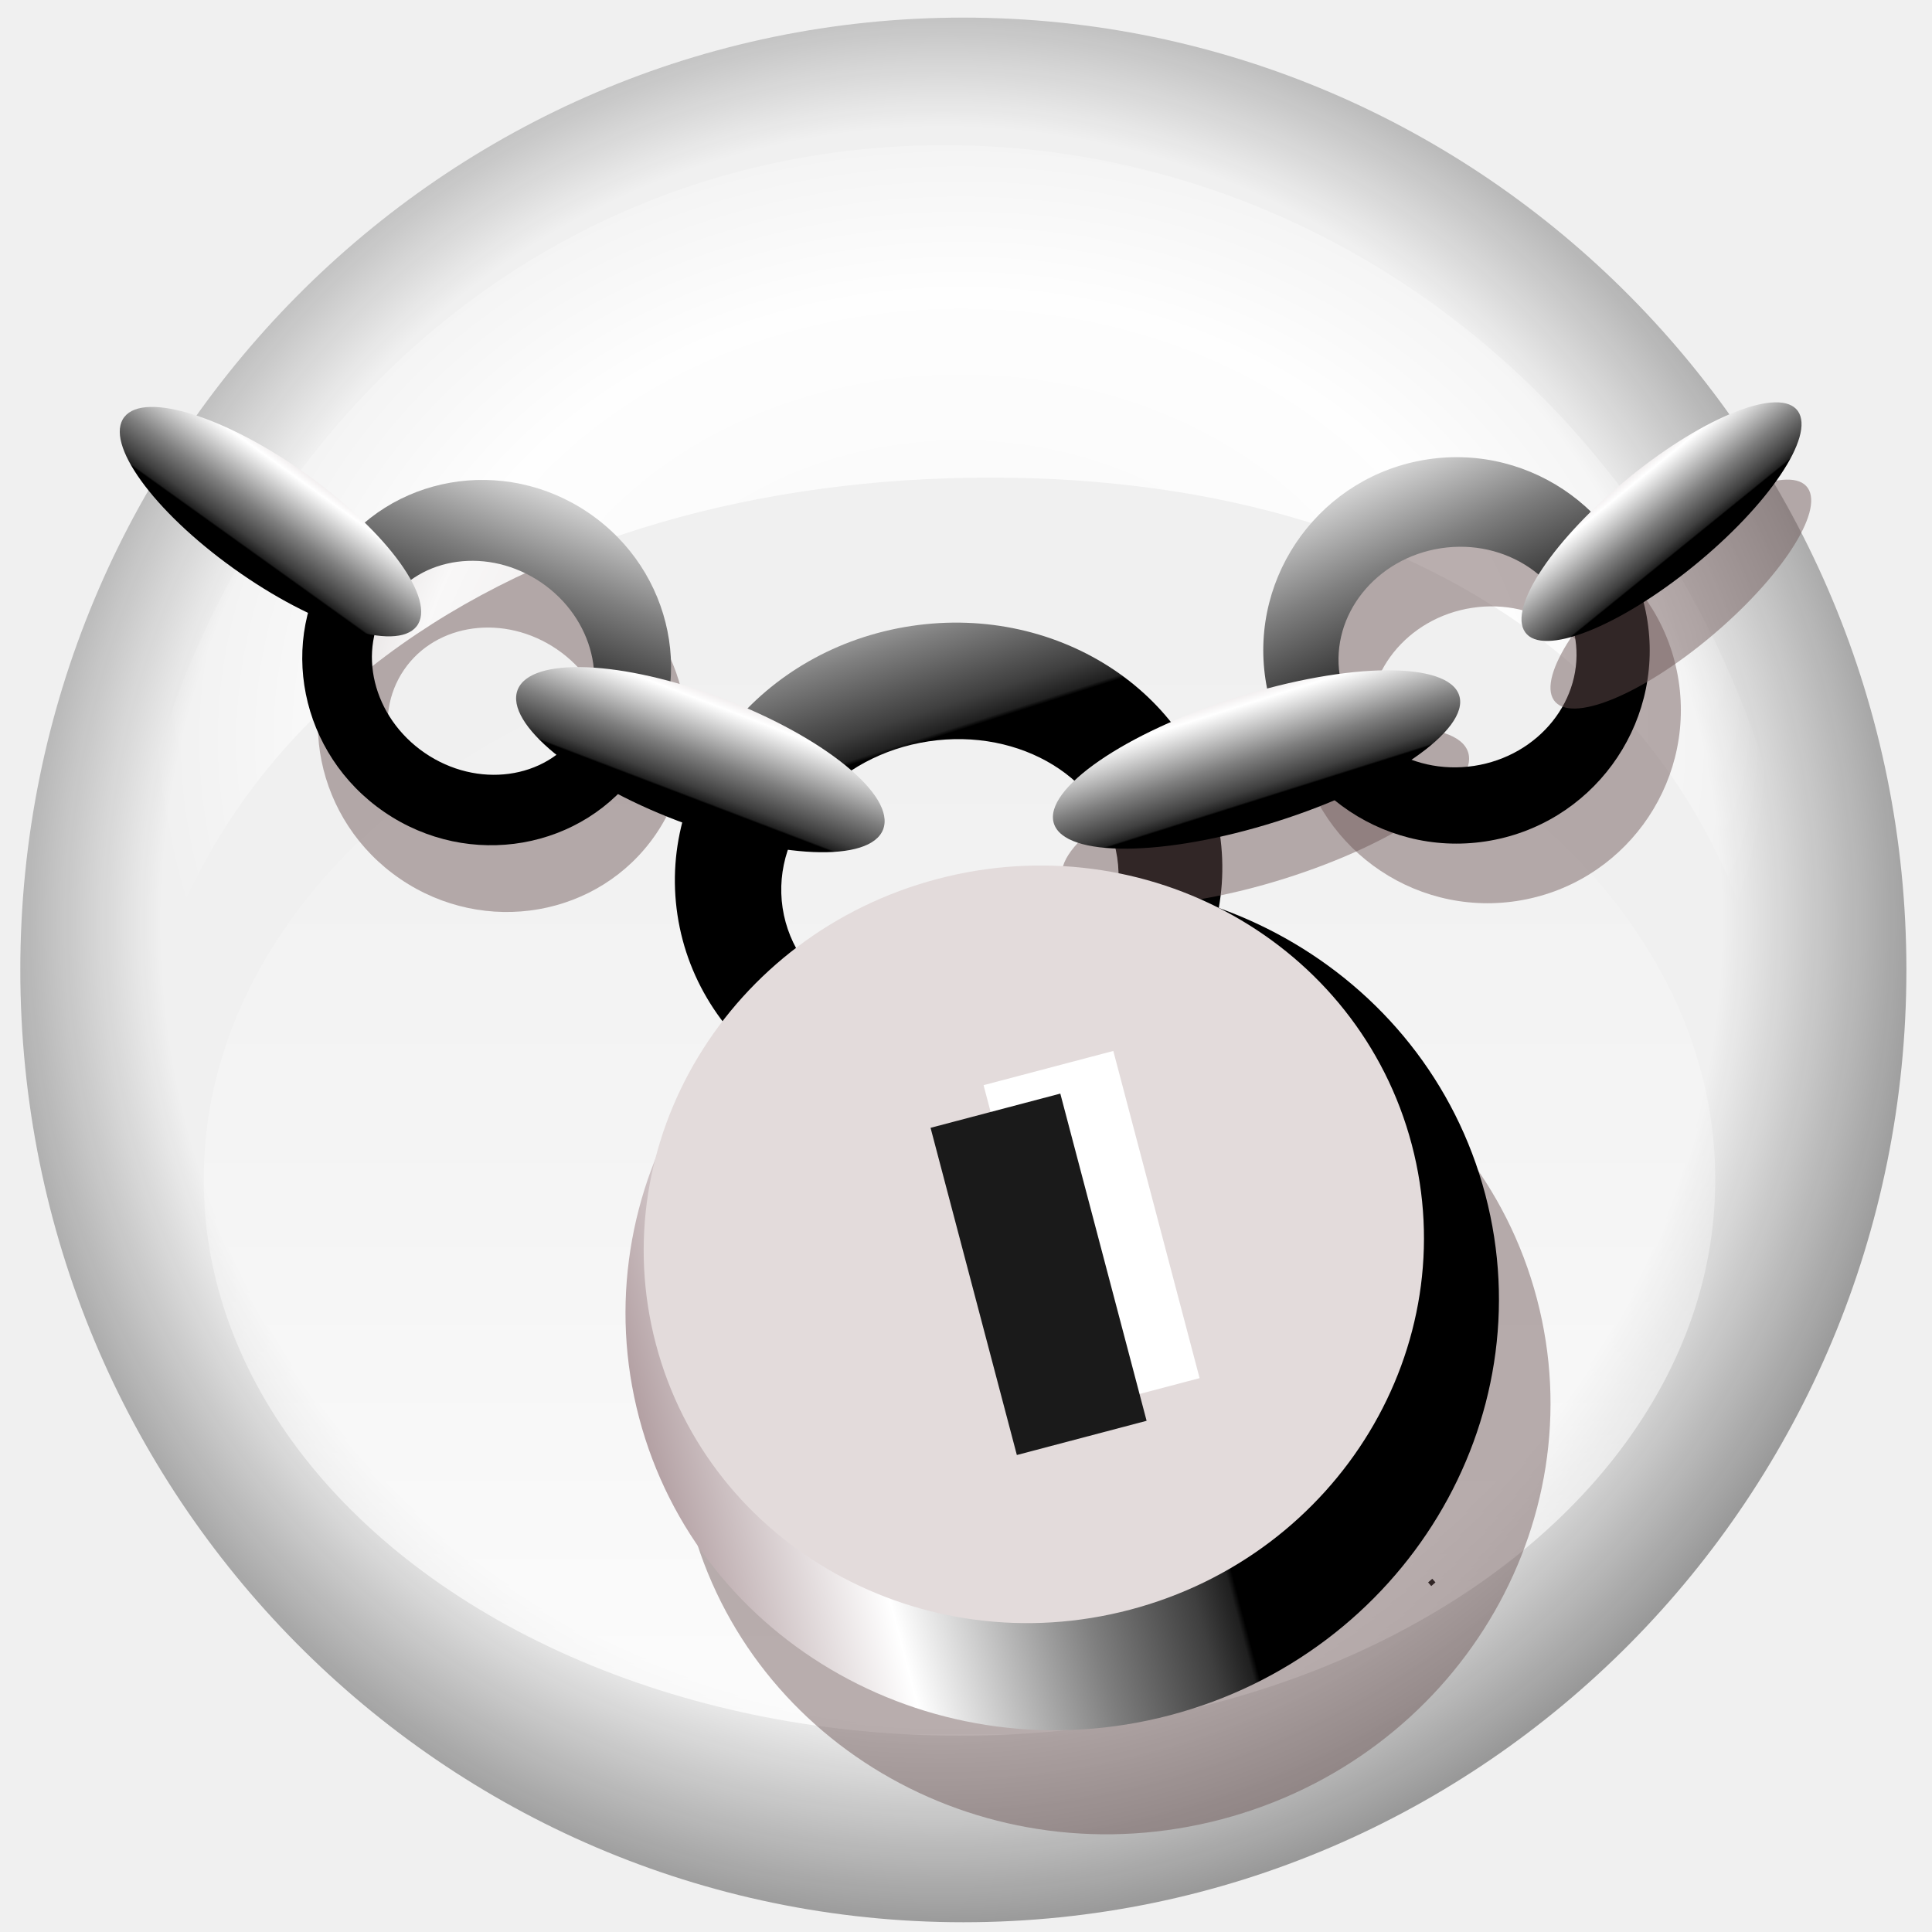
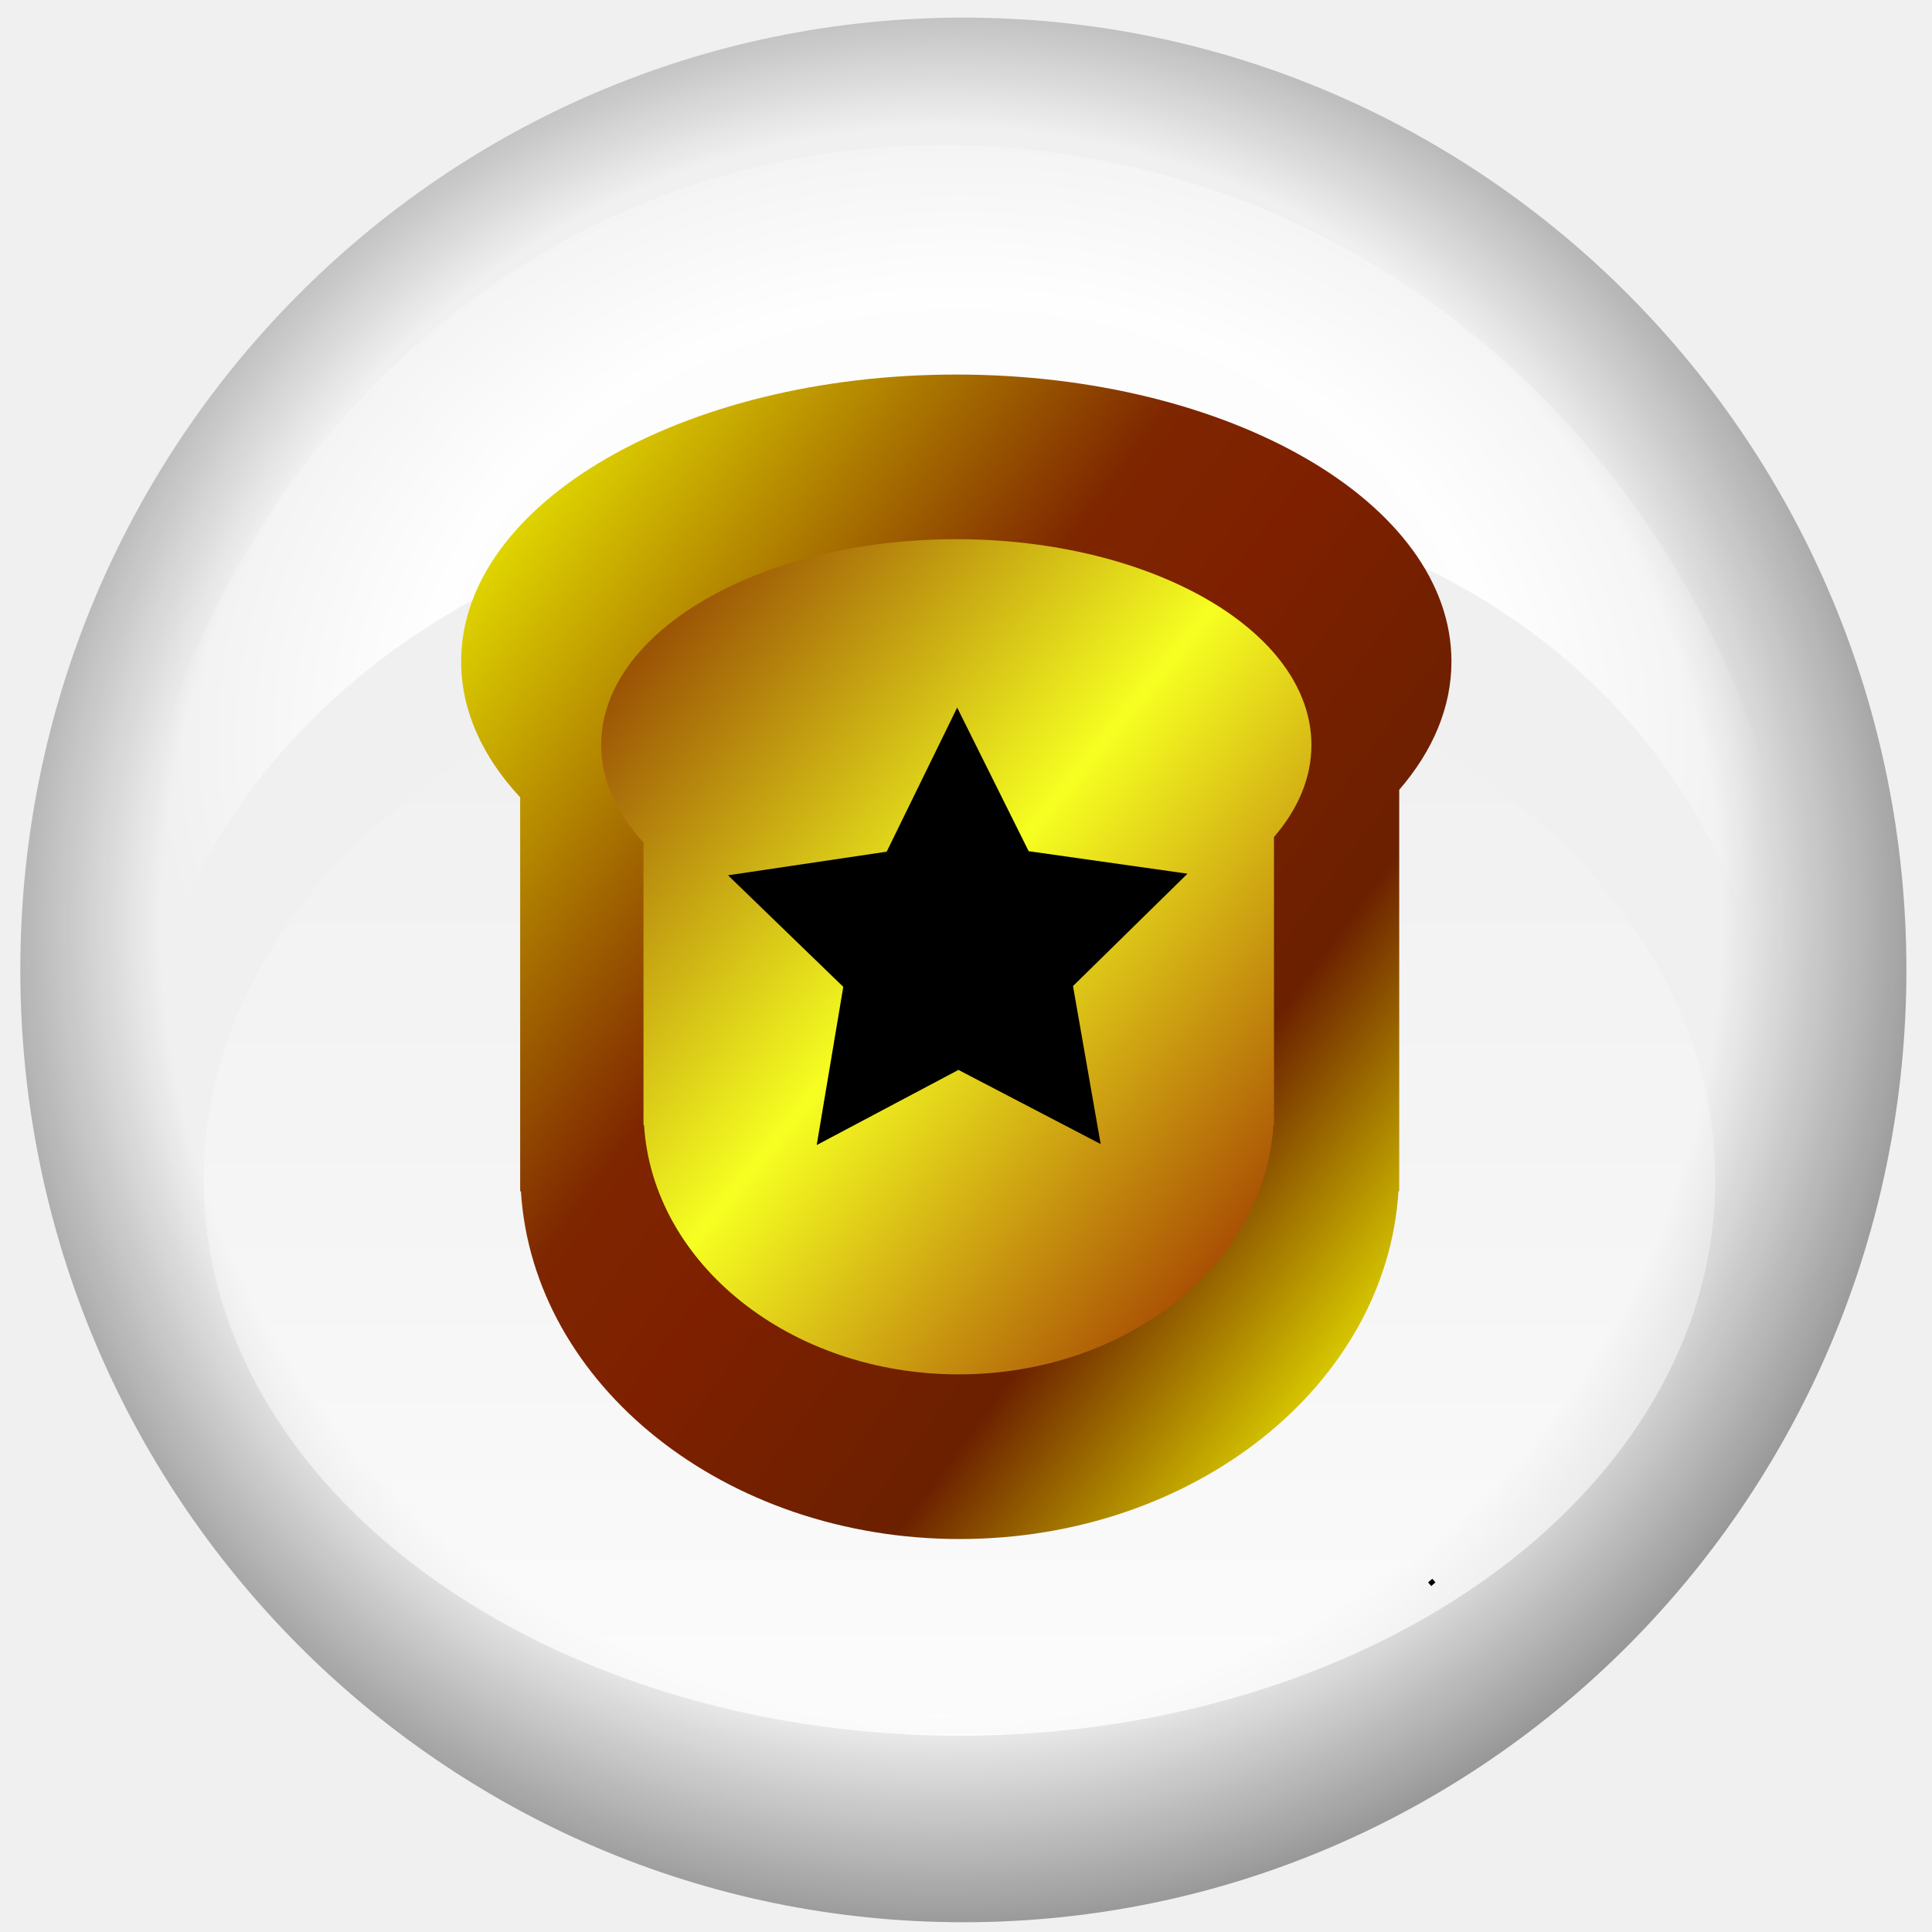
<svg xmlns="http://www.w3.org/2000/svg" xmlns:xlink="http://www.w3.org/1999/xlink" contentScriptType="text/ecmascript" width="400" zoomAndPan="magnify" contentStyleType="text/css" height="400" viewBox="0 0 400.0 400.0" preserveAspectRatio="xMidYMid meet" version="1.0" id="svg2079">
  <defs id="defs2081">
+     <linearGradient id="linearGradient3329">
+       <stop id="stop3331" offset="0" style="stop-color:#eded00;stop-opacity:1;" />
+       <stop style="stop-color:#7e2600;stop-opacity:1;" offset="0.404" id="stop3333" />
+       <stop id="stop3339" offset="0.528" style="stop-color:#7e2000;stop-opacity:1;" />
+       <stop id="stop3337" offset="0.75" style="stop-color:#6b2000;stop-opacity:1;" />
+       <stop id="stop3335" offset="1" style="stop-color:#f4f400;stop-opacity:1;" />
+     </linearGradient>
+     <linearGradient id="linearGradient3304">
+       <stop style="stop-color:#8c3700;stop-opacity:1;" offset="0" id="stop3306" />
+       <stop id="stop3312" offset="0.5" style="stop-color:#f6ff21;stop-opacity:1;" />
+       <stop style="stop-color:#9f3700;stop-opacity:1;" offset="1" id="stop3308" />
+     </linearGradient>
    <linearGradient id="linearGradient4086">
      <stop style="stop-color:#00de00;stop-opacity:1;" offset="0" id="stop4088" />
      <stop style="stop-color:#00de00;stop-opacity:0;" offset="1" id="stop4090" />
    </linearGradient>
    <linearGradient id="linearGradient2833">
      <stop style="stop-color:white;stop-opacity:1;" offset="0" id="stop2835" />
      <stop style="stop-color:white;stop-opacity:0;" offset="1" id="stop2837" />
    </linearGradient>
    <linearGradient id="linearGradient3744">
      <stop style="stop-color:white;stop-opacity:1;" offset="0" id="stop3746" />
      <stop id="stop3748" offset="0" style="stop-color:white;stop-opacity:0.784;" />
      <stop style="stop-color:white;stop-opacity:0.309;" offset="0.5" id="stop3752" />
      <stop style="stop-color:white;stop-opacity:0;" offset="1" id="stop3750" />
    </linearGradient>
    <linearGradient id="linearGradient3716">
      <stop style="stop-color:#ff3c00;stop-opacity:1;" offset="0" id="stop3718" />
      <stop style="stop-color:yellow;stop-opacity:1;" offset="1" id="stop3720" />
    </linearGradient>
    <linearGradient id="linearGradient6119">
      <stop style="stop-color:lime;stop-opacity:1;" offset="0" id="stop6121" />
      <stop id="stop6123" offset="0.464" style="stop-color:red;stop-opacity:1;" />
      <stop style="stop-color:lime;stop-opacity:1;" offset="1" id="stop6125" />
    </linearGradient>
    <linearGradient id="linearGradient6065">
      <stop style="stop-color:fuchsia;stop-opacity:0;" offset="0" id="stop6067" />
      <stop id="stop6075" offset="0" style="stop-color:#ff7fff;stop-opacity:0;" />
      <stop id="stop6069" offset="0.696" style="stop-color:white;stop-opacity:0;" />
      <stop style="stop-color:#7fff7f;stop-opacity:0;" offset="0.696" id="stop6073" />
      <stop style="stop-color:lime;stop-opacity:0;" offset="1" id="stop6071" />
    </linearGradient>
    <linearGradient id="linearGradient5993">
      <stop id="stop5995" offset="0" style="stop-color:white;stop-opacity:1;" />
      <stop style="stop-color:white;stop-opacity:0.749;" offset="0.43" id="stop3742" />
      <stop id="stop3065" offset="0.684" style="stop-color:white;stop-opacity:0.918;" />
      <stop id="stop5997" offset="1" style="stop-color:white;stop-opacity:0;" />
    </linearGradient>
    <linearGradient id="linearGradient5887">
      <stop id="stop5889" offset="0" style="stop-color:white;stop-opacity:1;" />
      <stop id="stop5891" offset="1" style="stop-color:#ff8080;stop-opacity:0;" />
    </linearGradient>
    <linearGradient id="linearGradient2805">
      <stop style="stop-color:white;stop-opacity:1;" offset="0" id="stop2807" />
      <stop id="stop5935" offset="0.25" style="stop-color:white;stop-opacity:0.722;" />
      <stop id="stop5927" offset="0.5" style="stop-color:white;stop-opacity:0.495;" />
      <stop style="stop-color:white;stop-opacity:0.435;" offset="0" id="stop5933" />
      <stop style="stop-color:white;stop-opacity:0.598;" offset="0.625" id="stop5931" />
      <stop style="stop-color:white;stop-opacity:0.247;" offset="0.92" id="stop5929" />
      <stop style="stop-color:white;stop-opacity:0;" offset="1" id="stop2809" />
    </linearGradient>
    <linearGradient id="linearGradient2779">
      <stop style="stop-color:black;stop-opacity:1;" offset="0" id="stop2781" />
      <stop style="stop-color:black;stop-opacity:0;" offset="1" id="stop2783" />
    </linearGradient>
    <linearGradient id="linearGradient3312">
      <stop style="stop-color:white;stop-opacity:1;" offset="0" id="stop3322" />
      <stop style="stop-color:#c30000;stop-opacity:0;" offset="1" id="stop3316" />
    </linearGradient>
    <filter x="0" y="0" width="450" filterUnits="userSpaceOnUse" xlink:type="simple" xlink:actuate="onLoad" id="MyFilter" height="400" xlink:show="other">
      <feGaussianBlur stdDeviation="14" in="SourceAlpha" result="blur" id="feGaussianBlur2084" />
      <feOffset dx="14" dy="14" in="blur" result="offsetBlur" id="feOffset2086" />
      <feSpecularLighting specularConstant=".2" specularExponent="20" result="specOut" in="blur" surfaceScale="5" lighting-color="#bbbbbb" id="feSpecularLighting2088">
        <fePointLight x="-5000" y="-10000" z="20000" id="fePointLight2090" />
      </feSpecularLighting>
      <feComposite in2="SourceAlpha" operator="in" in="specOut" result="specOut" id="feComposite2092" />
      <feComposite result="litPaint" in="SourceGraphic" k1="0" k2="1" k3="1" k4="0" in2="specOut" operator="arithmetic" id="feComposite2094" />
      <feMerge id="feMerge2096">
        <feMergeNode in="offsetBlur" id="feMergeNode2098" />
        <feMergeNode in="litPaint" id="feMergeNode2100" />
      </feMerge>
    </filter>
    <radialGradient gradientTransform="" id="radial0" gradientUnits="objectBoundingBox" spreadMethod="repeat" xlink:show="other" xlink:type="simple" r="50%" cx="50%" fx="50%" cy="50%" fy="50%" xlink:actuate="onLoad">
      <stop style="stop-color:white;stop-opacity:1;" offset="0" id="stop2103" />
      <stop id="stop3328" offset="0" style="stop-color:white;stop-opacity:1;" />
      <stop style="stop-color:#ff9bff;stop-opacity:1;" offset="0.574" id="stop6085" />
      <stop id="stop6087" offset="0.787" style="stop-color:#e961e9;stop-opacity:0.66;" />
      <stop id="stop3324" offset="1" style="stop-color:black;stop-opacity:0;" />
    </radialGradient>
    <radialGradient gradientTransform="" id="radial1" gradientUnits="objectBoundingBox" spreadMethod="pad" xlink:show="other" xlink:type="simple" r="111%" cx="7%" fx="111%" cy="97%" fy="111%" xlink:actuate="onLoad">
      <stop style="stop-color:black;stop-opacity:0;" offset="0" id="stop2106" />
      <stop id="stop6147" offset="0.447" style="stop-color:black;stop-opacity:0;" />
      <stop style="stop-color:black;stop-opacity:1;" offset="0.61" id="stop2108" />
    </radialGradient>
    <radialGradient xlink:href="#linearGradient5993" id="radialGradient5991" cx="207.391" cy="167.11" fx="207.391" fy="167.11" r="163.203" gradientTransform="matrix(1.184344,0,0,1.308737,-35.03059,-39.8183)" gradientUnits="userSpaceOnUse" />
    <radialGradient xlink:href="#linearGradient5993" id="radialGradient6009" cx="231.082" cy="330.921" fx="231.082" fy="330.921" r="81.295" gradientTransform="matrix(0.716533,-1.089934e-7,1.149603e-7,1.145611,65.50429,-54.51422)" gradientUnits="userSpaceOnUse" />
    <radialGradient xlink:href="#linearGradient5993" id="radialGradient6052" cx="205.469" cy="162.031" fx="205.469" fy="162.031" r="142.75" gradientTransform="matrix(1.171807,1.360186e-6,-1.109273e-6,0.95161,-41.82304,-1.033424)" gradientUnits="userSpaceOnUse" />
    <radialGradient xlink:href="#linearGradient6065" id="radialGradient6063" cx="204.844" cy="193.642" fx="204.844" fy="193.642" r="121.625" gradientTransform="matrix(1,-1.052607e-2,8.379972e-3,0.796116,-18.26571,39.79034)" gradientUnits="userSpaceOnUse" />
    <radialGradient xlink:href="#radial0" id="radialGradient6083" cx="229.802" cy="222.688" fx="229.802" fy="222.688" r="178.593" gradientUnits="userSpaceOnUse" />
    <radialGradient xlink:href="#linearGradient6119" id="radialGradient6097" cx="246.445" cy="285.419" fx="246.445" fy="285.419" r="97.938" gradientUnits="userSpaceOnUse" gradientTransform="matrix(0.851064,-2.333917e-7,1.040255e-7,0.886179,36.70454,32.48677)" />
    <radialGradient xlink:href="#linearGradient6119" id="radialGradient6135" cx="211.239" cy="146.514" fx="211.239" fy="146.514" r="151.068" gradientTransform="matrix(1,0,0,0.932203,0,9.933139)" gradientUnits="userSpaceOnUse" />
    <radialGradient xlink:href="#radial1" id="radialGradient2829" cx="165.243" cy="177.027" fx="165.243" fy="177.027" r="197.156" gradientTransform="matrix(1.85203,-2.57467e-3,6.932049e-7,1.940886,-142.8944,-171.1482)" gradientUnits="userSpaceOnUse" />
    <linearGradient xlink:href="#linearGradient3744" id="linearGradient3724" x1="206.118" y1="385.917" x2="206.118" y2="6.968" gradientUnits="userSpaceOnUse" />
    <linearGradient xlink:href="#linearGradient6119" id="linearGradient3063" x1="184.221" y1="129.327" x2="184.221" y2="262.4" gradientUnits="userSpaceOnUse" gradientTransform="matrix(-1.509688,0,0,1.324592,503.9564,-57.70753)" />
    <linearGradient xlink:href="#linearGradient3744" id="linearGradient8245" x1="193.726" y1="103.074" x2="193.726" y2="248.821" gradientUnits="userSpaceOnUse" gradientTransform="translate(0,12.67366)" />
    <linearGradient xlink:href="#linearGradient2833" id="linearGradient2839" x1="201.422" y1="114.844" x2="201.422" y2="267.844" gradientUnits="userSpaceOnUse" gradientTransform="translate(-2.715785,12.67366)" />
    <radialGradient xlink:actuate="onLoad" fy="111%" cy="97%" fx="111%" cx="7%" r="111%" xlink:type="simple" xlink:show="other" spreadMethod="pad" gradientUnits="objectBoundingBox" id="radialGradient5758" gradientTransform="">
      <stop id="stop5760" offset="0%" style="stop-color:#ffffff;stop-opacity:1;" />
      <stop id="stop5762" offset="61%" style="stop-color:#cccccc;stop-opacity:1;" />
    </radialGradient>
    <radialGradient xlink:actuate="onLoad" fy="50%" cy="50%" fx="50%" cx="50%" r="50%" xlink:type="simple" xlink:show="other" spreadMethod="repeat" gradientUnits="objectBoundingBox" id="radialGradient5754" gradientTransform="">
      <stop id="stop5756" offset="33%" style="stop-color:#ff6600;stop-opacity:1;" />
    </radialGradient>
    <filter xlink:show="other" height="400" id="filter5734" xlink:actuate="onLoad" xlink:type="simple" filterUnits="userSpaceOnUse" width="450" y="0" x="0">
      <feGaussianBlur id="feGaussianBlur5736" result="blur" in="SourceAlpha" stdDeviation="14" />
      <feOffset id="feOffset5738" result="offsetBlur" in="blur" dy="14" dx="14" />
      <feSpecularLighting id="feSpecularLighting5740" lighting-color="#bbbbbb" surfaceScale="5" in="blur" result="specOut" specularExponent="20" specularConstant=".2">
        <fePointLight id="fePointLight5742" z="20000" y="-10000" x="-5000" />
      </feSpecularLighting>
      <feComposite id="feComposite5744" result="specOut" in="specOut" operator="in" in2="SourceAlpha" />
      <feComposite id="feComposite5746" operator="arithmetic" in2="specOut" k4="0" k3="1" k2="1" k1="0" in="SourceGraphic" result="litPaint" />
      <feMerge id="feMerge5748">
        <feMergeNode id="feMergeNode5750" in="offsetBlur" />
        <feMergeNode id="feMergeNode5752" in="litPaint" />
      </feMerge>
    </filter>
    <radialGradient xlink:actuate="onLoad" fy="111%" cy="97%" fx="111%" cx="7%" r="111%" xlink:type="simple" xlink:show="other" spreadMethod="pad" gradientUnits="objectBoundingBox" id="radialGradient3680" gradientTransform="">
      <stop id="stop3682" offset="0" style="stop-color:#b3a0a3;stop-opacity:1;" />
      <stop style="stop-color:white;stop-opacity:1;" offset="0.224" id="stop4094" />
      <stop id="stop4096" offset="0.438" style="stop-color:#7f7f7f;stop-opacity:1;" />
      <stop style="stop-color:#3f3f3f;stop-opacity:1;" offset="0.561" id="stop4098" />
      <stop id="stop4100" offset="0.603" style="stop-color:#1f1f1f;stop-opacity:1;" />
      <stop id="stop3684" offset="0.61" style="stop-color:black;stop-opacity:1;" />
    </radialGradient>
    <radialGradient xlink:actuate="onLoad" fy="50%" cy="50%" fx="50%" cx="50%" r="50%" xlink:type="simple" xlink:show="other" spreadMethod="repeat" gradientUnits="objectBoundingBox" id="radialGradient3676" gradientTransform="">
      <stop id="stop3678" offset="33%" style="stop-color:#ff6600;stop-opacity:1;" />
    </radialGradient>
    <filter xlink:show="other" height="400" id="filter3656" xlink:actuate="onLoad" xlink:type="simple" filterUnits="userSpaceOnUse" width="450" y="0" x="0">
      <feGaussianBlur id="feGaussianBlur3658" result="blur" in="SourceAlpha" stdDeviation="14" />
      <feOffset id="feOffset3660" result="offsetBlur" in="blur" dy="14" dx="14" />
      <feSpecularLighting id="feSpecularLighting3662" lighting-color="#bbbbbb" surfaceScale="5" in="blur" result="specOut" specularExponent="20" specularConstant=".2">
        <fePointLight id="fePointLight3664" z="20000" y="-10000" x="-5000" />
      </feSpecularLighting>
      <feComposite id="feComposite3666" result="specOut" in="specOut" operator="in" in2="SourceAlpha" />
      <feComposite id="feComposite3668" operator="arithmetic" in2="specOut" k4="0" k3="1" k2="1" k1="0" in="SourceGraphic" result="litPaint" />
      <feMerge id="feMerge3670">
        <feMergeNode id="feMergeNode3672" in="offsetBlur" />
        <feMergeNode id="feMergeNode3674" in="litPaint" />
      </feMerge>
    </filter>
-     <linearGradient xlink:href="#radialGradient3680" id="linearGradient4092" x1="31.361" y1="201.079" x2="60" y2="333" gradientUnits="userSpaceOnUse" gradientTransform="matrix(0.676316,0.462173,-0.492044,0.720027,204.3468,-89.89968)" />
-     <linearGradient xlink:href="#radialGradient3680" id="linearGradient4104" gradientUnits="userSpaceOnUse" x1="34" y1="201" x2="49.596" y2="297.941" gradientTransform="matrix(1.194388,-0.180137,0.180137,1.194388,83.49128,-146.4871)" />
-     <linearGradient xlink:href="#radialGradient3680" id="linearGradient4112" gradientUnits="userSpaceOnUse" gradientTransform="matrix(0.841354,-0.128195,0.140122,0.919619,218.2885,-118.0079)" x1="25.121" y1="203.584" x2="60" y2="333" />
-     <linearGradient xlink:href="#radialGradient3680" id="linearGradient4122" x1="95" y1="259.5" x2="95" y2="310.5" gradientUnits="userSpaceOnUse" />
-     <linearGradient xlink:href="#radialGradient3680" id="linearGradient4130" gradientUnits="userSpaceOnUse" x1="95" y1="259.5" x2="95" y2="310.5" />
-     <linearGradient xlink:href="#radialGradient3680" id="linearGradient9595" x1="127" y1="220.5" x2="277" y2="220.5" gradientUnits="userSpaceOnUse" />
-     <linearGradient xlink:href="#radialGradient3680" id="linearGradient9599" gradientUnits="userSpaceOnUse" x1="95" y1="259.5" x2="95" y2="310.5" />
-     <linearGradient xlink:href="#radialGradient3680" id="linearGradient9603" gradientUnits="userSpaceOnUse" x1="95" y1="259.5" x2="95" y2="310.5" />
+     <linearGradient xlink:href="#linearGradient3304" id="linearGradient3310" x1="-10.591" y1="67.796" x2="142.821" y2="193.85" gradientUnits="userSpaceOnUse" gradientTransform="translate(128.6934,63.63961)" />
+     <linearGradient xlink:href="#linearGradient3329" id="linearGradient3327" x1="95.475" y1="101.926" x2="310.405" y2="260.318" gradientUnits="userSpaceOnUse" />
  </defs>
  <path style="fill:url(#radialGradient6063);fill-opacity:1;stroke:none;stroke-width:16;stroke-miterlimit:4;stroke-dasharray:none;stroke-opacity:1" d="M 308.107,179.458 C 283.874,210.999 238.094,232.302 185.638,232.302 C 136.128,232.302 92.563,213.327 67.451,184.677 C 66.878,188.956 66.576,193.292 66.576,197.708 C 66.576,257.777 121.065,306.552 188.201,306.552 C 255.336,306.552 309.826,257.777 309.826,197.708 C 309.826,191.487 309.229,185.394 308.107,179.458 z " id="path6021" />
  <path style="opacity:0.5;fill:url(#radialGradient2829);fill-opacity:1;fill-rule:evenodd;stroke:none;stroke-width:1px;stroke-linecap:butt;stroke-linejoin:miter;stroke-opacity:1" id="path1933" d="M 364.867,182.36 A 197.156,204.837 0 1 1 -29.445,182.36 A 197.156,204.837 0 1 1 364.867,182.36 z" transform="matrix(0.990316,0,0,0.962554,33.36606,25.28223)" />
  <path style="fill:url(#linearGradient3724);fill-opacity:1;stroke:none;stroke-width:16;stroke-miterlimit:4;stroke-dasharray:none;stroke-opacity:1" id="path6137" d="M 395.592 196.443 A 189.475 189.475 0 1 1  16.643,196.443 A 189.475 189.475 0 1 1  395.592 196.443 z" transform="matrix(0.825742,0,0,0.606271,28.45346,125.1225)" />
-   <path style="fill:#6c5353;fill-opacity:0.461;stroke:none;stroke-width:22;stroke-linecap:butt;stroke-linejoin:round;stroke-miterlimit:4;stroke-dasharray:none;stroke-dashoffset:0;stroke-opacity:1" d="M 125.158,120.039 C 107.612,108.048 83.892,112.187 72.213,129.278 C 60.534,146.368 65.296,169.971 82.842,181.961 C 100.388,193.952 124.108,189.813 135.787,172.722 C 147.466,155.632 142.704,132.029 125.158,120.039 z M 115.317,134.439 C 126.143,141.838 129.529,155.745 122.875,165.483 C 116.221,175.221 102.033,177.119 91.207,169.721 C 80.38,162.322 76.994,148.415 83.649,138.677 C 90.303,128.939 104.491,127.041 115.317,134.439 z " id="path9605" />
  <path style="fill:url(#radialGradient6052);fill-opacity:1;stroke:none;stroke-width:16;stroke-miterlimit:4;stroke-dasharray:none;stroke-opacity:1" d="M 195.481,30.064 C 98.312,30.064 22.911,111.693 22.911,221.809 C 22.911,236.604 24.333,251.032 27.034,264.912 C 26.391,258.692 26.071,252.353 26.071,245.959 C 26.071,148.188 110.052,98.874 205.043,98.874 C 300.034,98.874 370.243,148.188 370.243,245.959 C 370.243,259.012 368.881,271.745 366.273,283.997 C 371.938,264.429 374.983,243.514 374.983,221.809 C 374.983,111.693 292.65,30.064 195.481,30.064 z" id="path6041" />
-   <path style="fill:#6c5353;fill-opacity:0.461;stroke:none;stroke-width:22;stroke-linecap:butt;stroke-linejoin:round;stroke-miterlimit:4;stroke-dasharray:none;stroke-dashoffset:0;stroke-opacity:1" d="M 301.975,107.456 C 280.147,110.782 265.13,131.197 268.456,153.025 C 271.782,174.853 292.197,189.87 314.025,186.544 C 335.853,183.218 350.87,162.803 347.544,140.975 C 344.218,119.147 323.803,104.13 301.975,107.456 z M 304.777,125.849 C 318.246,123.797 330.714,132.225 332.609,144.662 C 334.504,157.099 325.112,168.858 311.643,170.91 C 298.175,172.962 285.706,164.534 283.811,152.097 C 281.916,139.66 291.309,127.901 304.777,125.849 z " id="path9609" />
  <path style="fill:none;fill-rule:evenodd;stroke:black;stroke-width:1px;stroke-linecap:butt;stroke-linejoin:miter;stroke-opacity:1" id="path3226" d="M 296.867,327.24 C 296.579,327.494 296.29,327.748 296,328" />
-   <path style="fill:url(#linearGradient4092);fill-opacity:1;stroke:none;stroke-width:22;stroke-linecap:butt;stroke-linejoin:round;stroke-miterlimit:4;stroke-dasharray:none;stroke-dashoffset:0;stroke-opacity:1" d="M 121.917,106.22 C 104.37,94.229 80.651,98.368 68.972,115.459 C 57.293,132.549 62.055,156.152 79.601,168.142 C 97.147,180.133 120.867,175.994 132.546,158.903 C 144.225,141.812 139.463,118.21 121.917,106.22 z M 112.076,120.62 C 122.902,128.019 126.288,141.926 119.634,151.664 C 112.98,161.402 98.792,163.3 87.966,155.902 C 77.139,148.503 73.753,134.596 80.408,124.858 C 87.062,115.12 101.249,113.222 112.076,120.62 z " id="path4073" />
-   <path style="fill:url(#linearGradient4104);fill-opacity:1;stroke:none;stroke-width:22;stroke-linecap:butt;stroke-linejoin:round;stroke-miterlimit:4;stroke-dasharray:none;stroke-dashoffset:0;stroke-opacity:1" d="M 188.652,129.605 C 157.665,134.278 135.986,161.08 140.262,189.43 C 144.537,217.78 173.157,236.995 204.144,232.322 C 235.131,227.648 256.81,200.847 252.534,172.497 C 248.258,144.147 219.639,124.931 188.652,129.605 z M 192.255,153.492 C 211.375,150.609 228.869,161.378 231.305,177.531 C 233.742,193.684 220.201,209.134 201.081,212.017 C 181.962,214.901 164.467,204.132 162.031,187.979 C 159.595,171.826 173.135,156.376 192.255,153.492 z " id="path4102" />
-   <path style="fill:#6c5353;fill-opacity:0.461;stroke:none;stroke-width:22;stroke-linecap:butt;stroke-linejoin:round;stroke-miterlimit:4;stroke-dasharray:none;stroke-dashoffset:0;stroke-opacity:1" id="path9613" d="M 160 282.5 A 55 13.5 0 1 1  50,282.5 A 55 13.5 0 1 1  160 282.5 z" transform="matrix(0.762927,-0.24071,0.300887,0.953659,96.89209,-75.13412)" />
-   <path style="fill:url(#linearGradient4112);fill-opacity:1;stroke:none;stroke-width:22;stroke-linecap:butt;stroke-linejoin:round;stroke-miterlimit:4;stroke-dasharray:none;stroke-dashoffset:0;stroke-opacity:1" d="M 295.528,95.115 C 273.7,98.441 258.683,118.856 262.009,140.684 C 265.335,162.512 285.75,177.528 307.578,174.202 C 329.406,170.876 344.422,150.461 341.097,128.633 C 337.771,106.805 317.356,91.789 295.528,95.115 z M 298.33,113.507 C 311.799,111.455 324.267,119.883 326.162,132.32 C 328.057,144.757 318.664,156.516 305.196,158.569 C 291.728,160.621 279.259,152.192 277.364,139.756 C 275.469,127.319 284.862,115.559 298.33,113.507 z " id="path4110" />
-   <path style="fill:url(#linearGradient4122);fill-opacity:1;stroke:none;stroke-width:22;stroke-linecap:butt;stroke-linejoin:round;stroke-miterlimit:4;stroke-dasharray:none;stroke-dashoffset:0;stroke-opacity:1" id="path4114" d="M 160 282.5 A 55 13.5 0 1 1  50,282.5 A 55 13.5 0 1 1  160 282.5 z" transform="matrix(0.688027,0.262392,-0.356335,0.934358,173.4258,-134.2283)" />
-   <path style="fill:url(#linearGradient4130);fill-opacity:1;stroke:none;stroke-width:22;stroke-linecap:butt;stroke-linejoin:round;stroke-miterlimit:4;stroke-dasharray:none;stroke-dashoffset:0;stroke-opacity:1" id="path4128" d="M 160 282.5 A 55 13.5 0 1 1  50,282.5 A 55 13.5 0 1 1  160 282.5 z" transform="matrix(0.762927,-0.24071,0.300887,0.953659,95.04727,-86.89122)" />
-   <path style="fill:#6c5353;fill-opacity:0.461;stroke:none;stroke-width:22;stroke-linecap:butt;stroke-linejoin:round;stroke-miterlimit:4;stroke-dasharray:none;stroke-dashoffset:0;stroke-opacity:1" id="path9621" d="M 277 220.5 A 75 72.5 0 1 1  127,220.5 A 75 72.5 0 1 1  277 220.5 z" transform="matrix(1.167959,-0.308032,0.308032,1.167959,-73.24858,96.66815)" />
-   <path style="fill:url(#linearGradient9595);fill-opacity:1;stroke:none;stroke-width:22;stroke-linecap:butt;stroke-linejoin:round;stroke-miterlimit:4;stroke-dasharray:none;stroke-dashoffset:0;stroke-opacity:1" id="path9583" d="M 277 220.5 A 75 72.5 0 1 1  127,220.5 A 75 72.5 0 1 1  277 220.5 z" transform="matrix(1.167959,-0.308032,0.308032,1.167959,-83.927,75.12508)" />
-   <path style="fill:#e3dbdb;fill-opacity:1;stroke:none;stroke-width:22;stroke-linecap:butt;stroke-linejoin:round;stroke-miterlimit:4;stroke-dasharray:none;stroke-dashoffset:0;stroke-opacity:1" id="path9585" d="M 277 220.5 A 75 72.5 0 1 1  127,220.5 A 75 72.5 0 1 1  277 220.5 z" transform="matrix(1.043376,-0.275175,0.275175,1.043376,-57.39478,83.14295)" />
-   <path style="fill:url(#linearGradient9599);fill-opacity:1;stroke:none;stroke-width:22;stroke-linecap:butt;stroke-linejoin:round;stroke-miterlimit:4;stroke-dasharray:none;stroke-dashoffset:0;stroke-opacity:1" id="path9597" d="M 160 282.5 A 55 13.5 0 1 1  50,282.5 A 55 13.5 0 1 1  160 282.5 z" transform="matrix(0.549964,0.394086,-0.564949,0.718307,157.8514,-136.3008)" />
-   <path style="fill:#6c5353;fill-opacity:0.461;stroke:none;stroke-width:22;stroke-linecap:butt;stroke-linejoin:round;stroke-miterlimit:4;stroke-dasharray:none;stroke-dashoffset:0;stroke-opacity:1" id="path9617" d="M 160 282.5 A 55 13.5 0 1 1  50,282.5 A 55 13.5 0 1 1  160 282.5 z" transform="matrix(0.477858,-0.399442,0.45344,0.657738,169.7282,-20.86969)" />
-   <path style="fill:url(#linearGradient9603);fill-opacity:1;stroke:none;stroke-width:22;stroke-linecap:butt;stroke-linejoin:round;stroke-miterlimit:4;stroke-dasharray:none;stroke-dashoffset:0;stroke-opacity:1" id="path9601" d="M 160 282.5 A 55 13.5 0 1 1  50,282.5 A 55 13.5 0 1 1  160 282.5 z" transform="matrix(0.513267,-0.416295,0.487039,0.685491,152.5183,-41.93999)" />
-   <rect style="fill:white;fill-opacity:1;stroke:none;stroke-width:22;stroke-linecap:butt;stroke-linejoin:round;stroke-miterlimit:4;stroke-dasharray:none;stroke-dashoffset:0;stroke-opacity:1" id="rect10059" width="27.782" height="70.058" x="139.608" y="269.173" transform="matrix(0.966937,-0.255015,0.255015,0.966937,0,0)" />
-   <rect style="fill:#1a1a1a;fill-opacity:1;stroke:none;stroke-width:22;stroke-linecap:butt;stroke-linejoin:round;stroke-miterlimit:4;stroke-dasharray:none;stroke-dashoffset:0;stroke-opacity:1" id="rect9587" width="27.782" height="70.058" x="126.746" y="274.915" transform="matrix(0.966937,-0.255015,0.255015,0.966937,0,0)" />
+   <path style="opacity:1;fill:url(#linearGradient3327);fill-opacity:1;stroke:none;stroke-width:22;stroke-miterlimit:4;stroke-dasharray:none;stroke-opacity:1" d="M 197.975,77.546 C 141.378,77.546 95.475,104.165 95.475,136.952 C 95.475,147.126 99.902,156.703 107.693,165.077 L 107.693,246.64 L 107.85,246.64 C 110.344,286.733 150.085,318.64 198.693,318.64 C 247.302,318.64 287.043,286.733 289.537,246.64 L 289.693,246.64 L 289.693,163.515 C 296.612,155.519 300.506,146.499 300.506,136.952 C 300.506,104.165 254.572,77.546 197.975,77.546 z" id="path2521" />
+   <path id="path2532" d="M 197.979,111.636 C 157.388,111.636 124.466,130.728 124.466,154.243 C 124.466,161.539 127.641,168.408 133.229,174.414 L 133.229,232.911 L 133.341,232.911 C 135.13,261.666 163.632,284.549 198.495,284.549 C 233.357,284.549 261.859,261.666 263.648,232.911 L 263.76,232.911 L 263.76,173.293 C 268.722,167.559 271.515,161.09 271.515,154.243 C 271.515,130.728 238.57,111.636 197.979,111.636 z" style="opacity:1;fill:url(#linearGradient3310);fill-opacity:1;stroke:none;stroke-width:22;stroke-miterlimit:4;stroke-dasharray:none;stroke-opacity:1" />
+   <path style="opacity:1;fill:#000000;fill-opacity:1;stroke:none;stroke-width:22;stroke-miterlimit:4;stroke-dasharray:none;stroke-opacity:1" id="path3318" d="M 70.26,159.76 L 42.641,141.318 L 11.792,153.615 L 20.796,121.649 L -0.432,96.109 L 32.752,94.795 L 50.482,66.714 L 61.986,97.868 L 94.172,106.053 L 68.098,126.621 L 70.26,159.76 z" transform="matrix(0.9941523,-0.1079872,0.1079872,0.9941523,140.781,85.62663)" />
</svg>
